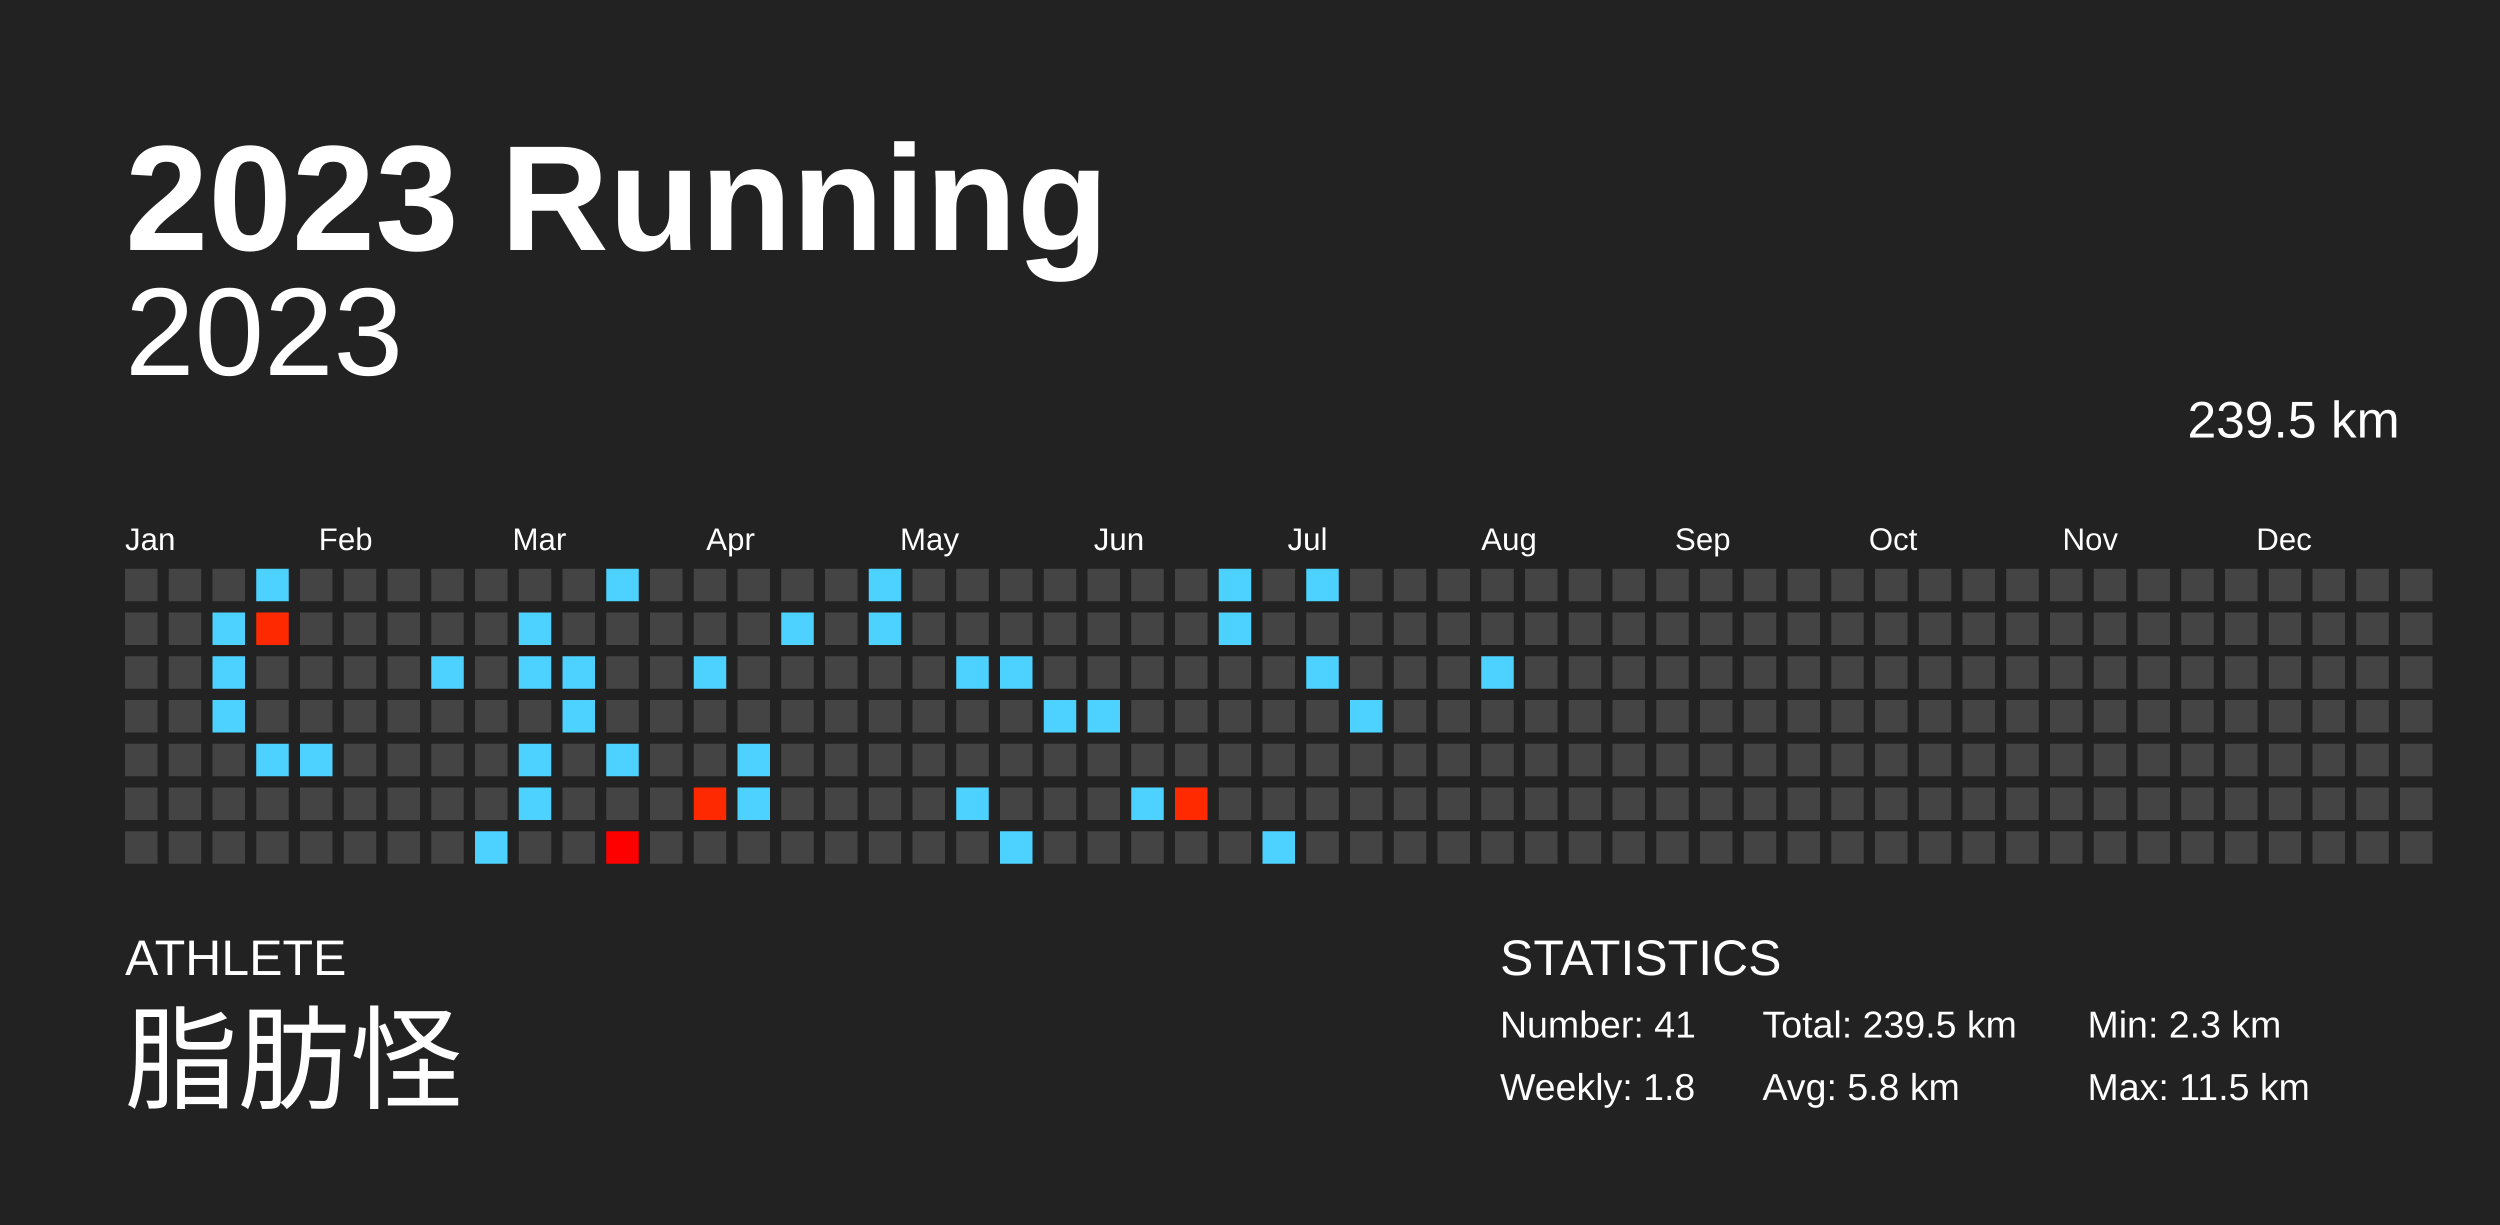
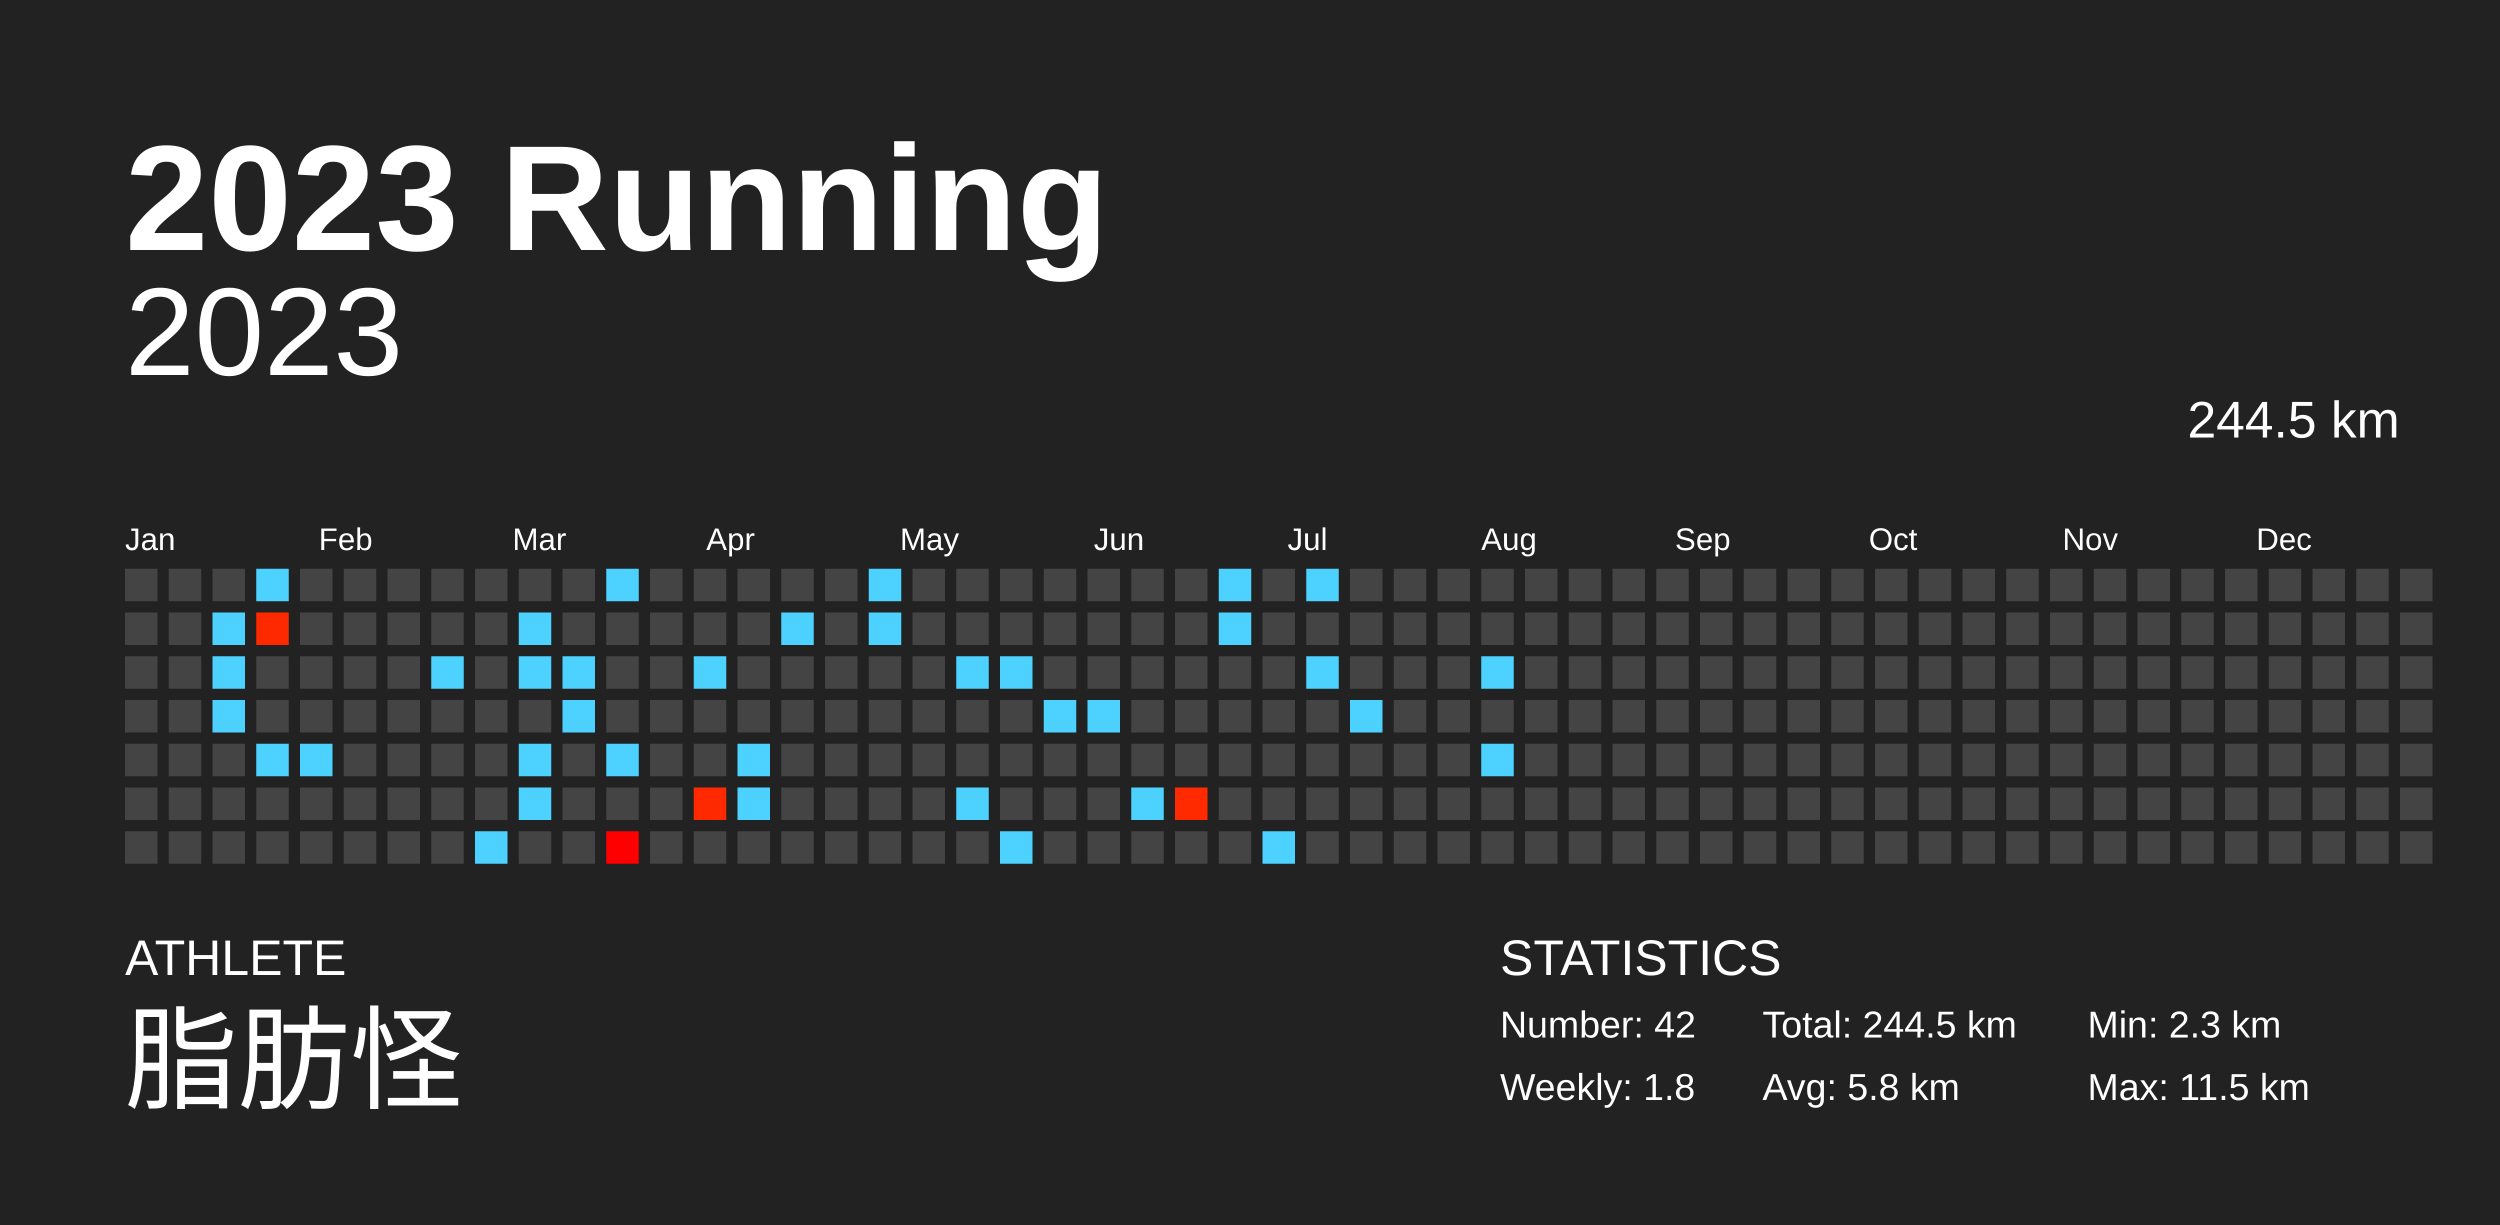
<svg xmlns="http://www.w3.org/2000/svg" baseProfile="full" height="98mm" version="1.1" viewBox="0,0,200,98" width="200mm">
  <defs />
  <rect fill="#222222" height="98" width="200" x="0" y="0" />
  <text fill="#FFFFFF" style="font-size:12px; font-family:Arial; font-weight:bold;" x="10" y="20">2023 Running</text>
  <text fill="#FFFFFF" style="font-size:4px; font-family:Arial" x="10" y="78">ATHLETE</text>
  <text fill="#FFFFFF" style="font-size:9px; font-family:Arial" x="10" y="88">脂肪怪</text>
  <text fill="#FFFFFF" style="font-size:4px; font-family:Arial" x="120" y="78">STATISTICS</text>
-   <text fill="#FFFFFF" style="font-size:3px; font-family:Arial" x="120" y="83">Number: 41</text>
+   <text fill="#FFFFFF" style="font-size:3px; font-family:Arial" x="120" y="83">Number: 42</text>
  <text fill="#FFFFFF" style="font-size:3px; font-family:Arial" x="120" y="88">Weekly: 1.8</text>
-   <text fill="#FFFFFF" style="font-size:3px; font-family:Arial" x="141" y="83">Total: 239.5 km</text>
+   <text fill="#FFFFFF" style="font-size:3px; font-family:Arial" x="141" y="83">Total: 244.5 km</text>
  <text fill="#FFFFFF" style="font-size:3px; font-family:Arial" x="141" y="88">Avg: 5.8 km</text>
  <text fill="#FFFFFF" style="font-size:3px; font-family:Arial" x="167" y="83">Min: 2.3 km</text>
  <text fill="#FFFFFF" style="font-size:3px; font-family:Arial" x="167" y="88">Max: 11.5 km</text>
  <text alignment-baseline="hanging" fill="#FFFFFF" style="font-size:10.0px; font-family:Arial;" x="10" y="30">2023</text>
-   <text alignment-baseline="hanging" fill="#FFFFFF" style="font-size:4.125px; font-family:Arial;" x="175" y="35">239.5 km</text>
+   <text alignment-baseline="hanging" fill="#FFFFFF" style="font-size:4.125px; font-family:Arial;" x="175" y="35">244.5 km</text>
  <text fill="#FFFFFF" style="font-size:2.5px; font-family:Arial" x="10.0" y="44">Jan</text>
  <text fill="#FFFFFF" style="font-size:2.5px; font-family:Arial" x="25.5" y="44">Feb</text>
  <text fill="#FFFFFF" style="font-size:2.5px; font-family:Arial" x="41.0" y="44">Mar</text>
  <text fill="#FFFFFF" style="font-size:2.5px; font-family:Arial" x="56.5" y="44">Apr</text>
  <text fill="#FFFFFF" style="font-size:2.5px; font-family:Arial" x="72.0" y="44">May</text>
  <text fill="#FFFFFF" style="font-size:2.5px; font-family:Arial" x="87.5" y="44">Jun</text>
  <text fill="#FFFFFF" style="font-size:2.5px; font-family:Arial" x="103.0" y="44">Jul</text>
  <text fill="#FFFFFF" style="font-size:2.5px; font-family:Arial" x="118.5" y="44">Aug</text>
  <text fill="#FFFFFF" style="font-size:2.5px; font-family:Arial" x="134.0" y="44">Sep</text>
  <text fill="#FFFFFF" style="font-size:2.5px; font-family:Arial" x="149.5" y="44">Oct</text>
  <text fill="#FFFFFF" style="font-size:2.5px; font-family:Arial" x="165.0" y="44">Nov</text>
  <text fill="#FFFFFF" style="font-size:2.5px; font-family:Arial" x="180.5" y="44">Dec</text>
  <rect fill="#444444" height="2.6" width="2.6" x="10.0" y="45.5" />
  <rect fill="#444444" height="2.6" width="2.6" x="10.0" y="49.0" />
  <rect fill="#444444" height="2.6" width="2.6" x="10.0" y="52.5" />
  <rect fill="#444444" height="2.6" width="2.6" x="10.0" y="56.0" />
  <rect fill="#444444" height="2.6" width="2.6" x="10.0" y="59.5" />
  <rect fill="#444444" height="2.6" width="2.6" x="10.0" y="63.0" />
  <rect fill="#444444" height="2.6" width="2.6" x="10.0" y="66.5" />
  <rect fill="#444444" height="2.6" width="2.6" x="13.5" y="45.5" />
  <rect fill="#444444" height="2.6" width="2.6" x="13.5" y="49.0" />
  <rect fill="#444444" height="2.6" width="2.6" x="13.5" y="52.5" />
  <rect fill="#444444" height="2.6" width="2.6" x="13.5" y="56.0" />
  <rect fill="#444444" height="2.6" width="2.6" x="13.5" y="59.5" />
  <rect fill="#444444" height="2.6" width="2.6" x="13.5" y="63.0" />
  <rect fill="#444444" height="2.6" width="2.6" x="13.5" y="66.5" />
  <rect fill="#444444" height="2.6" width="2.6" x="17.0" y="45.5" />
  <rect fill="#4dd2ff" height="2.6" width="2.6" x="17.0" y="49.0" />
  <rect fill="#4dd2ff" height="2.6" width="2.6" x="17.0" y="52.5" />
  <rect fill="#4dd2ff" height="2.6" width="2.6" x="17.0" y="56.0" />
  <rect fill="#444444" height="2.6" width="2.6" x="17.0" y="59.5" />
  <rect fill="#444444" height="2.6" width="2.6" x="17.0" y="63.0" />
  <rect fill="#444444" height="2.6" width="2.6" x="17.0" y="66.5" />
  <rect fill="#4dd2ff" height="2.6" width="2.6" x="20.5" y="45.5" />
  <rect fill="#ff2900" height="2.6" width="2.6" x="20.5" y="49.0" />
  <rect fill="#444444" height="2.6" width="2.6" x="20.5" y="52.5" />
  <rect fill="#444444" height="2.6" width="2.6" x="20.5" y="56.0" />
  <rect fill="#4dd2ff" height="2.6" width="2.6" x="20.5" y="59.5" />
  <rect fill="#444444" height="2.6" width="2.6" x="20.5" y="63.0" />
  <rect fill="#444444" height="2.6" width="2.6" x="20.5" y="66.5" />
  <rect fill="#444444" height="2.6" width="2.6" x="24.0" y="45.5" />
  <rect fill="#444444" height="2.6" width="2.6" x="24.0" y="49.0" />
  <rect fill="#444444" height="2.6" width="2.6" x="24.0" y="52.5" />
  <rect fill="#444444" height="2.6" width="2.6" x="24.0" y="56.0" />
  <rect fill="#4dd2ff" height="2.6" width="2.6" x="24.0" y="59.5" />
  <rect fill="#444444" height="2.6" width="2.6" x="24.0" y="63.0" />
  <rect fill="#444444" height="2.6" width="2.6" x="24.0" y="66.5" />
  <rect fill="#444444" height="2.6" width="2.6" x="27.5" y="45.5" />
  <rect fill="#444444" height="2.6" width="2.6" x="27.5" y="49.0" />
  <rect fill="#444444" height="2.6" width="2.6" x="27.5" y="52.5" />
  <rect fill="#444444" height="2.6" width="2.6" x="27.5" y="56.0" />
  <rect fill="#444444" height="2.6" width="2.6" x="27.5" y="59.5" />
  <rect fill="#444444" height="2.6" width="2.6" x="27.5" y="63.0" />
  <rect fill="#444444" height="2.6" width="2.6" x="27.5" y="66.5" />
  <rect fill="#444444" height="2.6" width="2.6" x="31.0" y="45.5" />
  <rect fill="#444444" height="2.6" width="2.6" x="31.0" y="49.0" />
  <rect fill="#444444" height="2.6" width="2.6" x="31.0" y="52.5" />
  <rect fill="#444444" height="2.6" width="2.6" x="31.0" y="56.0" />
  <rect fill="#444444" height="2.6" width="2.6" x="31.0" y="59.5" />
  <rect fill="#444444" height="2.6" width="2.6" x="31.0" y="63.0" />
  <rect fill="#444444" height="2.6" width="2.6" x="31.0" y="66.5" />
  <rect fill="#444444" height="2.6" width="2.6" x="34.5" y="45.5" />
  <rect fill="#444444" height="2.6" width="2.6" x="34.5" y="49.0" />
  <rect fill="#4dd2ff" height="2.6" width="2.6" x="34.5" y="52.5" />
  <rect fill="#444444" height="2.6" width="2.6" x="34.5" y="56.0" />
  <rect fill="#444444" height="2.6" width="2.6" x="34.5" y="59.5" />
  <rect fill="#444444" height="2.6" width="2.6" x="34.5" y="63.0" />
  <rect fill="#444444" height="2.6" width="2.6" x="34.5" y="66.5" />
  <rect fill="#444444" height="2.6" width="2.6" x="38.0" y="45.5" />
  <rect fill="#444444" height="2.6" width="2.6" x="38.0" y="49.0" />
  <rect fill="#444444" height="2.6" width="2.6" x="38.0" y="52.5" />
  <rect fill="#444444" height="2.6" width="2.6" x="38.0" y="56.0" />
  <rect fill="#444444" height="2.6" width="2.6" x="38.0" y="59.5" />
  <rect fill="#444444" height="2.6" width="2.6" x="38.0" y="63.0" />
  <rect fill="#4dd2ff" height="2.6" width="2.6" x="38.0" y="66.5" />
  <rect fill="#444444" height="2.6" width="2.6" x="41.5" y="45.5" />
  <rect fill="#4dd2ff" height="2.6" width="2.6" x="41.5" y="49.0" />
  <rect fill="#4dd2ff" height="2.6" width="2.6" x="41.5" y="52.5" />
  <rect fill="#444444" height="2.6" width="2.6" x="41.5" y="56.0" />
  <rect fill="#4dd2ff" height="2.6" width="2.6" x="41.5" y="59.5" />
  <rect fill="#4dd2ff" height="2.6" width="2.6" x="41.5" y="63.0" />
  <rect fill="#444444" height="2.6" width="2.6" x="41.5" y="66.5" />
  <rect fill="#444444" height="2.6" width="2.6" x="45.0" y="45.5" />
  <rect fill="#444444" height="2.6" width="2.6" x="45.0" y="49.0" />
  <rect fill="#4dd2ff" height="2.6" width="2.6" x="45.0" y="52.5" />
  <rect fill="#4dd2ff" height="2.6" width="2.6" x="45.0" y="56.0" />
  <rect fill="#444444" height="2.6" width="2.6" x="45.0" y="59.5" />
  <rect fill="#444444" height="2.6" width="2.6" x="45.0" y="63.0" />
  <rect fill="#444444" height="2.6" width="2.6" x="45.0" y="66.5" />
  <rect fill="#4dd2ff" height="2.6" width="2.6" x="48.5" y="45.5" />
  <rect fill="#444444" height="2.6" width="2.6" x="48.5" y="49.0" />
  <rect fill="#444444" height="2.6" width="2.6" x="48.5" y="52.5" />
  <rect fill="#444444" height="2.6" width="2.6" x="48.5" y="56.0" />
  <rect fill="#4dd2ff" height="2.6" width="2.6" x="48.5" y="59.5" />
  <rect fill="#444444" height="2.6" width="2.6" x="48.5" y="63.0" />
  <rect fill="#ff0000" height="2.6" width="2.6" x="48.5" y="66.5" />
  <rect fill="#444444" height="2.6" width="2.6" x="52.0" y="45.5" />
  <rect fill="#444444" height="2.6" width="2.6" x="52.0" y="49.0" />
  <rect fill="#444444" height="2.6" width="2.6" x="52.0" y="52.5" />
  <rect fill="#444444" height="2.6" width="2.6" x="52.0" y="56.0" />
  <rect fill="#444444" height="2.6" width="2.6" x="52.0" y="59.5" />
  <rect fill="#444444" height="2.6" width="2.6" x="52.0" y="63.0" />
  <rect fill="#444444" height="2.6" width="2.6" x="52.0" y="66.5" />
  <rect fill="#444444" height="2.6" width="2.6" x="55.5" y="45.5" />
  <rect fill="#444444" height="2.6" width="2.6" x="55.5" y="49.0" />
  <rect fill="#4dd2ff" height="2.6" width="2.6" x="55.5" y="52.5" />
  <rect fill="#444444" height="2.6" width="2.6" x="55.5" y="56.0" />
  <rect fill="#444444" height="2.6" width="2.6" x="55.5" y="59.5" />
  <rect fill="#ff2900" height="2.6" width="2.6" x="55.5" y="63.0" />
  <rect fill="#444444" height="2.6" width="2.6" x="55.5" y="66.5" />
  <rect fill="#444444" height="2.6" width="2.6" x="59.0" y="45.5" />
  <rect fill="#444444" height="2.6" width="2.6" x="59.0" y="49.0" />
  <rect fill="#444444" height="2.6" width="2.6" x="59.0" y="52.5" />
  <rect fill="#444444" height="2.6" width="2.6" x="59.0" y="56.0" />
  <rect fill="#4dd2ff" height="2.6" width="2.6" x="59.0" y="59.5" />
  <rect fill="#4dd2ff" height="2.6" width="2.6" x="59.0" y="63.0" />
  <rect fill="#444444" height="2.6" width="2.6" x="59.0" y="66.5" />
  <rect fill="#444444" height="2.6" width="2.6" x="62.5" y="45.5" />
  <rect fill="#4dd2ff" height="2.6" width="2.6" x="62.5" y="49.0" />
  <rect fill="#444444" height="2.6" width="2.6" x="62.5" y="52.5" />
  <rect fill="#444444" height="2.6" width="2.6" x="62.5" y="56.0" />
  <rect fill="#444444" height="2.6" width="2.6" x="62.5" y="59.5" />
  <rect fill="#444444" height="2.6" width="2.6" x="62.5" y="63.0" />
  <rect fill="#444444" height="2.6" width="2.6" x="62.5" y="66.5" />
  <rect fill="#444444" height="2.6" width="2.6" x="66.0" y="45.5" />
  <rect fill="#444444" height="2.6" width="2.6" x="66.0" y="49.0" />
  <rect fill="#444444" height="2.6" width="2.6" x="66.0" y="52.5" />
  <rect fill="#444444" height="2.6" width="2.6" x="66.0" y="56.0" />
  <rect fill="#444444" height="2.6" width="2.6" x="66.0" y="59.5" />
  <rect fill="#444444" height="2.6" width="2.6" x="66.0" y="63.0" />
  <rect fill="#444444" height="2.6" width="2.6" x="66.0" y="66.5" />
  <rect fill="#4dd2ff" height="2.6" width="2.6" x="69.5" y="45.5" />
  <rect fill="#4dd2ff" height="2.6" width="2.6" x="69.5" y="49.0" />
  <rect fill="#444444" height="2.6" width="2.6" x="69.5" y="52.5" />
  <rect fill="#444444" height="2.6" width="2.6" x="69.5" y="56.0" />
  <rect fill="#444444" height="2.6" width="2.6" x="69.5" y="59.5" />
  <rect fill="#444444" height="2.6" width="2.6" x="69.5" y="63.0" />
  <rect fill="#444444" height="2.6" width="2.6" x="69.5" y="66.5" />
  <rect fill="#444444" height="2.6" width="2.6" x="73.0" y="45.5" />
  <rect fill="#444444" height="2.6" width="2.6" x="73.0" y="49.0" />
  <rect fill="#444444" height="2.6" width="2.6" x="73.0" y="52.5" />
  <rect fill="#444444" height="2.6" width="2.6" x="73.0" y="56.0" />
  <rect fill="#444444" height="2.6" width="2.6" x="73.0" y="59.5" />
  <rect fill="#444444" height="2.6" width="2.6" x="73.0" y="63.0" />
  <rect fill="#444444" height="2.6" width="2.6" x="73.0" y="66.5" />
  <rect fill="#444444" height="2.6" width="2.6" x="76.5" y="45.5" />
  <rect fill="#444444" height="2.6" width="2.6" x="76.5" y="49.0" />
  <rect fill="#4dd2ff" height="2.6" width="2.6" x="76.5" y="52.5" />
  <rect fill="#444444" height="2.6" width="2.6" x="76.5" y="56.0" />
  <rect fill="#444444" height="2.6" width="2.6" x="76.5" y="59.5" />
  <rect fill="#4dd2ff" height="2.6" width="2.6" x="76.5" y="63.0" />
  <rect fill="#444444" height="2.6" width="2.6" x="76.5" y="66.5" />
  <rect fill="#444444" height="2.6" width="2.6" x="80.0" y="45.5" />
  <rect fill="#444444" height="2.6" width="2.6" x="80.0" y="49.0" />
  <rect fill="#4dd2ff" height="2.6" width="2.6" x="80.0" y="52.5" />
  <rect fill="#444444" height="2.6" width="2.6" x="80.0" y="56.0" />
  <rect fill="#444444" height="2.6" width="2.6" x="80.0" y="59.5" />
  <rect fill="#444444" height="2.6" width="2.6" x="80.0" y="63.0" />
  <rect fill="#4dd2ff" height="2.6" width="2.6" x="80.0" y="66.5" />
  <rect fill="#444444" height="2.6" width="2.6" x="83.5" y="45.5" />
  <rect fill="#444444" height="2.6" width="2.6" x="83.5" y="49.0" />
  <rect fill="#444444" height="2.6" width="2.6" x="83.5" y="52.5" />
  <rect fill="#4dd2ff" height="2.6" width="2.6" x="83.5" y="56.0" />
  <rect fill="#444444" height="2.6" width="2.6" x="83.5" y="59.5" />
  <rect fill="#444444" height="2.6" width="2.6" x="83.5" y="63.0" />
  <rect fill="#444444" height="2.6" width="2.6" x="83.5" y="66.5" />
  <rect fill="#444444" height="2.6" width="2.6" x="87.0" y="45.5" />
  <rect fill="#444444" height="2.6" width="2.6" x="87.0" y="49.0" />
  <rect fill="#444444" height="2.6" width="2.6" x="87.0" y="52.5" />
  <rect fill="#4dd2ff" height="2.6" width="2.6" x="87.0" y="56.0" />
  <rect fill="#444444" height="2.6" width="2.6" x="87.0" y="59.5" />
  <rect fill="#444444" height="2.6" width="2.6" x="87.0" y="63.0" />
  <rect fill="#444444" height="2.6" width="2.6" x="87.0" y="66.5" />
  <rect fill="#444444" height="2.6" width="2.6" x="90.5" y="45.5" />
  <rect fill="#444444" height="2.6" width="2.6" x="90.5" y="49.0" />
  <rect fill="#444444" height="2.6" width="2.6" x="90.5" y="52.5" />
  <rect fill="#444444" height="2.6" width="2.6" x="90.5" y="56.0" />
  <rect fill="#444444" height="2.6" width="2.6" x="90.5" y="59.5" />
  <rect fill="#4dd2ff" height="2.6" width="2.6" x="90.5" y="63.0" />
  <rect fill="#444444" height="2.6" width="2.6" x="90.5" y="66.5" />
  <rect fill="#444444" height="2.6" width="2.6" x="94.0" y="45.5" />
  <rect fill="#444444" height="2.6" width="2.6" x="94.0" y="49.0" />
  <rect fill="#444444" height="2.6" width="2.6" x="94.0" y="52.5" />
  <rect fill="#444444" height="2.6" width="2.6" x="94.0" y="56.0" />
  <rect fill="#444444" height="2.6" width="2.6" x="94.0" y="59.5" />
  <rect fill="#ff2a00" height="2.6" width="2.6" x="94.0" y="63.0" />
  <rect fill="#444444" height="2.6" width="2.6" x="94.0" y="66.5" />
  <rect fill="#4dd2ff" height="2.6" width="2.6" x="97.5" y="45.5" />
  <rect fill="#4dd2ff" height="2.6" width="2.6" x="97.5" y="49.0" />
  <rect fill="#444444" height="2.6" width="2.6" x="97.5" y="52.5" />
  <rect fill="#444444" height="2.6" width="2.6" x="97.5" y="56.0" />
  <rect fill="#444444" height="2.6" width="2.6" x="97.5" y="59.5" />
  <rect fill="#444444" height="2.6" width="2.6" x="97.5" y="63.0" />
  <rect fill="#444444" height="2.6" width="2.6" x="97.5" y="66.5" />
  <rect fill="#444444" height="2.6" width="2.6" x="101.0" y="45.5" />
  <rect fill="#444444" height="2.6" width="2.6" x="101.0" y="49.0" />
  <rect fill="#444444" height="2.6" width="2.6" x="101.0" y="52.5" />
  <rect fill="#444444" height="2.6" width="2.6" x="101.0" y="56.0" />
  <rect fill="#444444" height="2.6" width="2.6" x="101.0" y="59.5" />
  <rect fill="#444444" height="2.6" width="2.6" x="101.0" y="63.0" />
  <rect fill="#4dd2ff" height="2.6" width="2.6" x="101.0" y="66.5" />
  <rect fill="#4dd2ff" height="2.6" width="2.6" x="104.5" y="45.5" />
  <rect fill="#444444" height="2.6" width="2.6" x="104.5" y="49.0" />
  <rect fill="#4dd2ff" height="2.6" width="2.6" x="104.5" y="52.5" />
  <rect fill="#444444" height="2.6" width="2.6" x="104.5" y="56.0" />
  <rect fill="#444444" height="2.6" width="2.6" x="104.5" y="59.5" />
  <rect fill="#444444" height="2.6" width="2.6" x="104.5" y="63.0" />
  <rect fill="#444444" height="2.6" width="2.6" x="104.5" y="66.5" />
  <rect fill="#444444" height="2.6" width="2.6" x="108.0" y="45.5" />
  <rect fill="#444444" height="2.6" width="2.6" x="108.0" y="49.0" />
  <rect fill="#444444" height="2.6" width="2.6" x="108.0" y="52.5" />
  <rect fill="#4dd2ff" height="2.6" width="2.6" x="108.0" y="56.0" />
  <rect fill="#444444" height="2.6" width="2.6" x="108.0" y="59.5" />
  <rect fill="#444444" height="2.6" width="2.6" x="108.0" y="63.0" />
  <rect fill="#444444" height="2.6" width="2.6" x="108.0" y="66.5" />
  <rect fill="#444444" height="2.6" width="2.6" x="111.5" y="45.5" />
  <rect fill="#444444" height="2.6" width="2.6" x="111.5" y="49.0" />
  <rect fill="#444444" height="2.6" width="2.6" x="111.5" y="52.5" />
  <rect fill="#444444" height="2.6" width="2.6" x="111.5" y="56.0" />
  <rect fill="#444444" height="2.6" width="2.6" x="111.5" y="59.5" />
  <rect fill="#444444" height="2.6" width="2.6" x="111.5" y="63.0" />
  <rect fill="#444444" height="2.6" width="2.6" x="111.5" y="66.5" />
  <rect fill="#444444" height="2.6" width="2.6" x="115.0" y="45.5" />
  <rect fill="#444444" height="2.6" width="2.6" x="115.0" y="49.0" />
  <rect fill="#444444" height="2.6" width="2.6" x="115.0" y="52.5" />
  <rect fill="#444444" height="2.6" width="2.6" x="115.0" y="56.0" />
  <rect fill="#444444" height="2.6" width="2.6" x="115.0" y="59.5" />
  <rect fill="#444444" height="2.6" width="2.6" x="115.0" y="63.0" />
  <rect fill="#444444" height="2.6" width="2.6" x="115.0" y="66.5" />
  <rect fill="#444444" height="2.6" width="2.6" x="118.5" y="45.5" />
  <rect fill="#444444" height="2.6" width="2.6" x="118.5" y="49.0" />
  <rect fill="#4dd2ff" height="2.6" width="2.6" x="118.5" y="52.5" />
  <rect fill="#444444" height="2.6" width="2.6" x="118.5" y="56.0" />
-   <rect fill="#444444" height="2.6" width="2.6" x="118.5" y="59.5" />
+   <rect fill="#4dd2ff" height="2.6" width="2.6" x="118.5" y="59.5" />
  <rect fill="#444444" height="2.6" width="2.6" x="118.5" y="63.0" />
  <rect fill="#444444" height="2.6" width="2.6" x="118.5" y="66.5" />
  <rect fill="#444444" height="2.6" width="2.6" x="122.0" y="45.5" />
  <rect fill="#444444" height="2.6" width="2.6" x="122.0" y="49.0" />
  <rect fill="#444444" height="2.6" width="2.6" x="122.0" y="52.5" />
  <rect fill="#444444" height="2.6" width="2.6" x="122.0" y="56.0" />
  <rect fill="#444444" height="2.6" width="2.6" x="122.0" y="59.5" />
  <rect fill="#444444" height="2.6" width="2.6" x="122.0" y="63.0" />
  <rect fill="#444444" height="2.6" width="2.6" x="122.0" y="66.5" />
  <rect fill="#444444" height="2.6" width="2.6" x="125.5" y="45.5" />
  <rect fill="#444444" height="2.6" width="2.6" x="125.5" y="49.0" />
  <rect fill="#444444" height="2.6" width="2.6" x="125.5" y="52.5" />
  <rect fill="#444444" height="2.6" width="2.6" x="125.5" y="56.0" />
  <rect fill="#444444" height="2.6" width="2.6" x="125.5" y="59.5" />
  <rect fill="#444444" height="2.6" width="2.6" x="125.5" y="63.0" />
  <rect fill="#444444" height="2.6" width="2.6" x="125.5" y="66.5" />
  <rect fill="#444444" height="2.6" width="2.6" x="129.0" y="45.5" />
  <rect fill="#444444" height="2.6" width="2.6" x="129.0" y="49.0" />
  <rect fill="#444444" height="2.6" width="2.6" x="129.0" y="52.5" />
  <rect fill="#444444" height="2.6" width="2.6" x="129.0" y="56.0" />
  <rect fill="#444444" height="2.6" width="2.6" x="129.0" y="59.5" />
  <rect fill="#444444" height="2.6" width="2.6" x="129.0" y="63.0" />
  <rect fill="#444444" height="2.6" width="2.6" x="129.0" y="66.5" />
  <rect fill="#444444" height="2.6" width="2.6" x="132.5" y="45.5" />
  <rect fill="#444444" height="2.6" width="2.6" x="132.5" y="49.0" />
  <rect fill="#444444" height="2.6" width="2.6" x="132.5" y="52.5" />
  <rect fill="#444444" height="2.6" width="2.6" x="132.5" y="56.0" />
  <rect fill="#444444" height="2.6" width="2.6" x="132.5" y="59.5" />
  <rect fill="#444444" height="2.6" width="2.6" x="132.5" y="63.0" />
  <rect fill="#444444" height="2.6" width="2.6" x="132.5" y="66.5" />
  <rect fill="#444444" height="2.6" width="2.6" x="136.0" y="45.5" />
  <rect fill="#444444" height="2.6" width="2.6" x="136.0" y="49.0" />
  <rect fill="#444444" height="2.6" width="2.6" x="136.0" y="52.5" />
  <rect fill="#444444" height="2.6" width="2.6" x="136.0" y="56.0" />
  <rect fill="#444444" height="2.6" width="2.6" x="136.0" y="59.5" />
  <rect fill="#444444" height="2.6" width="2.6" x="136.0" y="63.0" />
  <rect fill="#444444" height="2.6" width="2.6" x="136.0" y="66.5" />
  <rect fill="#444444" height="2.6" width="2.6" x="139.5" y="45.5" />
  <rect fill="#444444" height="2.6" width="2.6" x="139.5" y="49.0" />
  <rect fill="#444444" height="2.6" width="2.6" x="139.5" y="52.5" />
  <rect fill="#444444" height="2.6" width="2.6" x="139.5" y="56.0" />
  <rect fill="#444444" height="2.6" width="2.6" x="139.5" y="59.5" />
  <rect fill="#444444" height="2.6" width="2.6" x="139.5" y="63.0" />
  <rect fill="#444444" height="2.6" width="2.6" x="139.5" y="66.5" />
  <rect fill="#444444" height="2.6" width="2.6" x="143.0" y="45.5" />
  <rect fill="#444444" height="2.6" width="2.6" x="143.0" y="49.0" />
  <rect fill="#444444" height="2.6" width="2.6" x="143.0" y="52.5" />
  <rect fill="#444444" height="2.6" width="2.6" x="143.0" y="56.0" />
  <rect fill="#444444" height="2.6" width="2.6" x="143.0" y="59.5" />
  <rect fill="#444444" height="2.6" width="2.6" x="143.0" y="63.0" />
  <rect fill="#444444" height="2.6" width="2.6" x="143.0" y="66.5" />
  <rect fill="#444444" height="2.6" width="2.6" x="146.5" y="45.5" />
  <rect fill="#444444" height="2.6" width="2.6" x="146.5" y="49.0" />
  <rect fill="#444444" height="2.6" width="2.6" x="146.5" y="52.5" />
  <rect fill="#444444" height="2.6" width="2.6" x="146.5" y="56.0" />
  <rect fill="#444444" height="2.6" width="2.6" x="146.5" y="59.5" />
  <rect fill="#444444" height="2.6" width="2.6" x="146.5" y="63.0" />
  <rect fill="#444444" height="2.6" width="2.6" x="146.5" y="66.5" />
  <rect fill="#444444" height="2.6" width="2.6" x="150.0" y="45.5" />
  <rect fill="#444444" height="2.6" width="2.6" x="150.0" y="49.0" />
  <rect fill="#444444" height="2.6" width="2.6" x="150.0" y="52.5" />
  <rect fill="#444444" height="2.6" width="2.6" x="150.0" y="56.0" />
  <rect fill="#444444" height="2.6" width="2.6" x="150.0" y="59.5" />
  <rect fill="#444444" height="2.6" width="2.6" x="150.0" y="63.0" />
  <rect fill="#444444" height="2.6" width="2.6" x="150.0" y="66.5" />
  <rect fill="#444444" height="2.6" width="2.6" x="153.5" y="45.5" />
  <rect fill="#444444" height="2.6" width="2.6" x="153.5" y="49.0" />
  <rect fill="#444444" height="2.6" width="2.6" x="153.5" y="52.5" />
  <rect fill="#444444" height="2.6" width="2.6" x="153.5" y="56.0" />
  <rect fill="#444444" height="2.6" width="2.6" x="153.5" y="59.5" />
  <rect fill="#444444" height="2.6" width="2.6" x="153.5" y="63.0" />
  <rect fill="#444444" height="2.6" width="2.6" x="153.5" y="66.5" />
  <rect fill="#444444" height="2.6" width="2.6" x="157.0" y="45.5" />
  <rect fill="#444444" height="2.6" width="2.6" x="157.0" y="49.0" />
  <rect fill="#444444" height="2.6" width="2.6" x="157.0" y="52.5" />
  <rect fill="#444444" height="2.6" width="2.6" x="157.0" y="56.0" />
  <rect fill="#444444" height="2.6" width="2.6" x="157.0" y="59.5" />
  <rect fill="#444444" height="2.6" width="2.6" x="157.0" y="63.0" />
  <rect fill="#444444" height="2.6" width="2.6" x="157.0" y="66.5" />
  <rect fill="#444444" height="2.6" width="2.6" x="160.5" y="45.5" />
  <rect fill="#444444" height="2.6" width="2.6" x="160.5" y="49.0" />
  <rect fill="#444444" height="2.6" width="2.6" x="160.5" y="52.5" />
  <rect fill="#444444" height="2.6" width="2.6" x="160.5" y="56.0" />
  <rect fill="#444444" height="2.6" width="2.6" x="160.5" y="59.5" />
  <rect fill="#444444" height="2.6" width="2.6" x="160.5" y="63.0" />
  <rect fill="#444444" height="2.6" width="2.6" x="160.5" y="66.5" />
  <rect fill="#444444" height="2.6" width="2.6" x="164.0" y="45.5" />
  <rect fill="#444444" height="2.6" width="2.6" x="164.0" y="49.0" />
  <rect fill="#444444" height="2.6" width="2.6" x="164.0" y="52.5" />
  <rect fill="#444444" height="2.6" width="2.6" x="164.0" y="56.0" />
  <rect fill="#444444" height="2.6" width="2.6" x="164.0" y="59.5" />
  <rect fill="#444444" height="2.6" width="2.6" x="164.0" y="63.0" />
  <rect fill="#444444" height="2.6" width="2.6" x="164.0" y="66.5" />
  <rect fill="#444444" height="2.6" width="2.6" x="167.5" y="45.5" />
  <rect fill="#444444" height="2.6" width="2.6" x="167.5" y="49.0" />
  <rect fill="#444444" height="2.6" width="2.6" x="167.5" y="52.5" />
  <rect fill="#444444" height="2.6" width="2.6" x="167.5" y="56.0" />
  <rect fill="#444444" height="2.6" width="2.6" x="167.5" y="59.5" />
  <rect fill="#444444" height="2.6" width="2.6" x="167.5" y="63.0" />
  <rect fill="#444444" height="2.6" width="2.6" x="167.5" y="66.5" />
  <rect fill="#444444" height="2.6" width="2.6" x="171.0" y="45.5" />
  <rect fill="#444444" height="2.6" width="2.6" x="171.0" y="49.0" />
  <rect fill="#444444" height="2.6" width="2.6" x="171.0" y="52.5" />
  <rect fill="#444444" height="2.6" width="2.6" x="171.0" y="56.0" />
  <rect fill="#444444" height="2.6" width="2.6" x="171.0" y="59.5" />
  <rect fill="#444444" height="2.6" width="2.6" x="171.0" y="63.0" />
  <rect fill="#444444" height="2.6" width="2.6" x="171.0" y="66.5" />
  <rect fill="#444444" height="2.6" width="2.6" x="174.5" y="45.5" />
  <rect fill="#444444" height="2.6" width="2.6" x="174.5" y="49.0" />
  <rect fill="#444444" height="2.6" width="2.6" x="174.5" y="52.5" />
  <rect fill="#444444" height="2.6" width="2.6" x="174.5" y="56.0" />
  <rect fill="#444444" height="2.6" width="2.6" x="174.5" y="59.5" />
  <rect fill="#444444" height="2.6" width="2.6" x="174.5" y="63.0" />
  <rect fill="#444444" height="2.6" width="2.6" x="174.5" y="66.5" />
  <rect fill="#444444" height="2.6" width="2.6" x="178.0" y="45.5" />
  <rect fill="#444444" height="2.6" width="2.6" x="178.0" y="49.0" />
  <rect fill="#444444" height="2.6" width="2.6" x="178.0" y="52.5" />
  <rect fill="#444444" height="2.6" width="2.6" x="178.0" y="56.0" />
  <rect fill="#444444" height="2.6" width="2.6" x="178.0" y="59.5" />
  <rect fill="#444444" height="2.6" width="2.6" x="178.0" y="63.0" />
  <rect fill="#444444" height="2.6" width="2.6" x="178.0" y="66.5" />
  <rect fill="#444444" height="2.6" width="2.6" x="181.5" y="45.5" />
  <rect fill="#444444" height="2.6" width="2.6" x="181.5" y="49.0" />
  <rect fill="#444444" height="2.6" width="2.6" x="181.5" y="52.5" />
  <rect fill="#444444" height="2.6" width="2.6" x="181.5" y="56.0" />
  <rect fill="#444444" height="2.6" width="2.6" x="181.5" y="59.5" />
  <rect fill="#444444" height="2.6" width="2.6" x="181.5" y="63.0" />
  <rect fill="#444444" height="2.6" width="2.6" x="181.5" y="66.5" />
  <rect fill="#444444" height="2.6" width="2.6" x="185.0" y="45.5" />
  <rect fill="#444444" height="2.6" width="2.6" x="185.0" y="49.0" />
  <rect fill="#444444" height="2.6" width="2.6" x="185.0" y="52.5" />
  <rect fill="#444444" height="2.6" width="2.6" x="185.0" y="56.0" />
  <rect fill="#444444" height="2.6" width="2.6" x="185.0" y="59.5" />
  <rect fill="#444444" height="2.6" width="2.6" x="185.0" y="63.0" />
  <rect fill="#444444" height="2.6" width="2.6" x="185.0" y="66.5" />
  <rect fill="#444444" height="2.6" width="2.6" x="188.5" y="45.5" />
  <rect fill="#444444" height="2.6" width="2.6" x="188.5" y="49.0" />
  <rect fill="#444444" height="2.6" width="2.6" x="188.5" y="52.5" />
  <rect fill="#444444" height="2.6" width="2.6" x="188.5" y="56.0" />
  <rect fill="#444444" height="2.6" width="2.6" x="188.5" y="59.5" />
  <rect fill="#444444" height="2.6" width="2.6" x="188.5" y="63.0" />
  <rect fill="#444444" height="2.6" width="2.6" x="188.5" y="66.5" />
  <rect fill="#444444" height="2.6" width="2.6" x="192.0" y="45.5" />
  <rect fill="#444444" height="2.6" width="2.6" x="192.0" y="49.0" />
  <rect fill="#444444" height="2.6" width="2.6" x="192.0" y="52.5" />
  <rect fill="#444444" height="2.6" width="2.6" x="192.0" y="56.0" />
  <rect fill="#444444" height="2.6" width="2.6" x="192.0" y="59.5" />
  <rect fill="#444444" height="2.6" width="2.6" x="192.0" y="63.0" />
  <rect fill="#444444" height="2.6" width="2.6" x="192.0" y="66.5" />
</svg>
